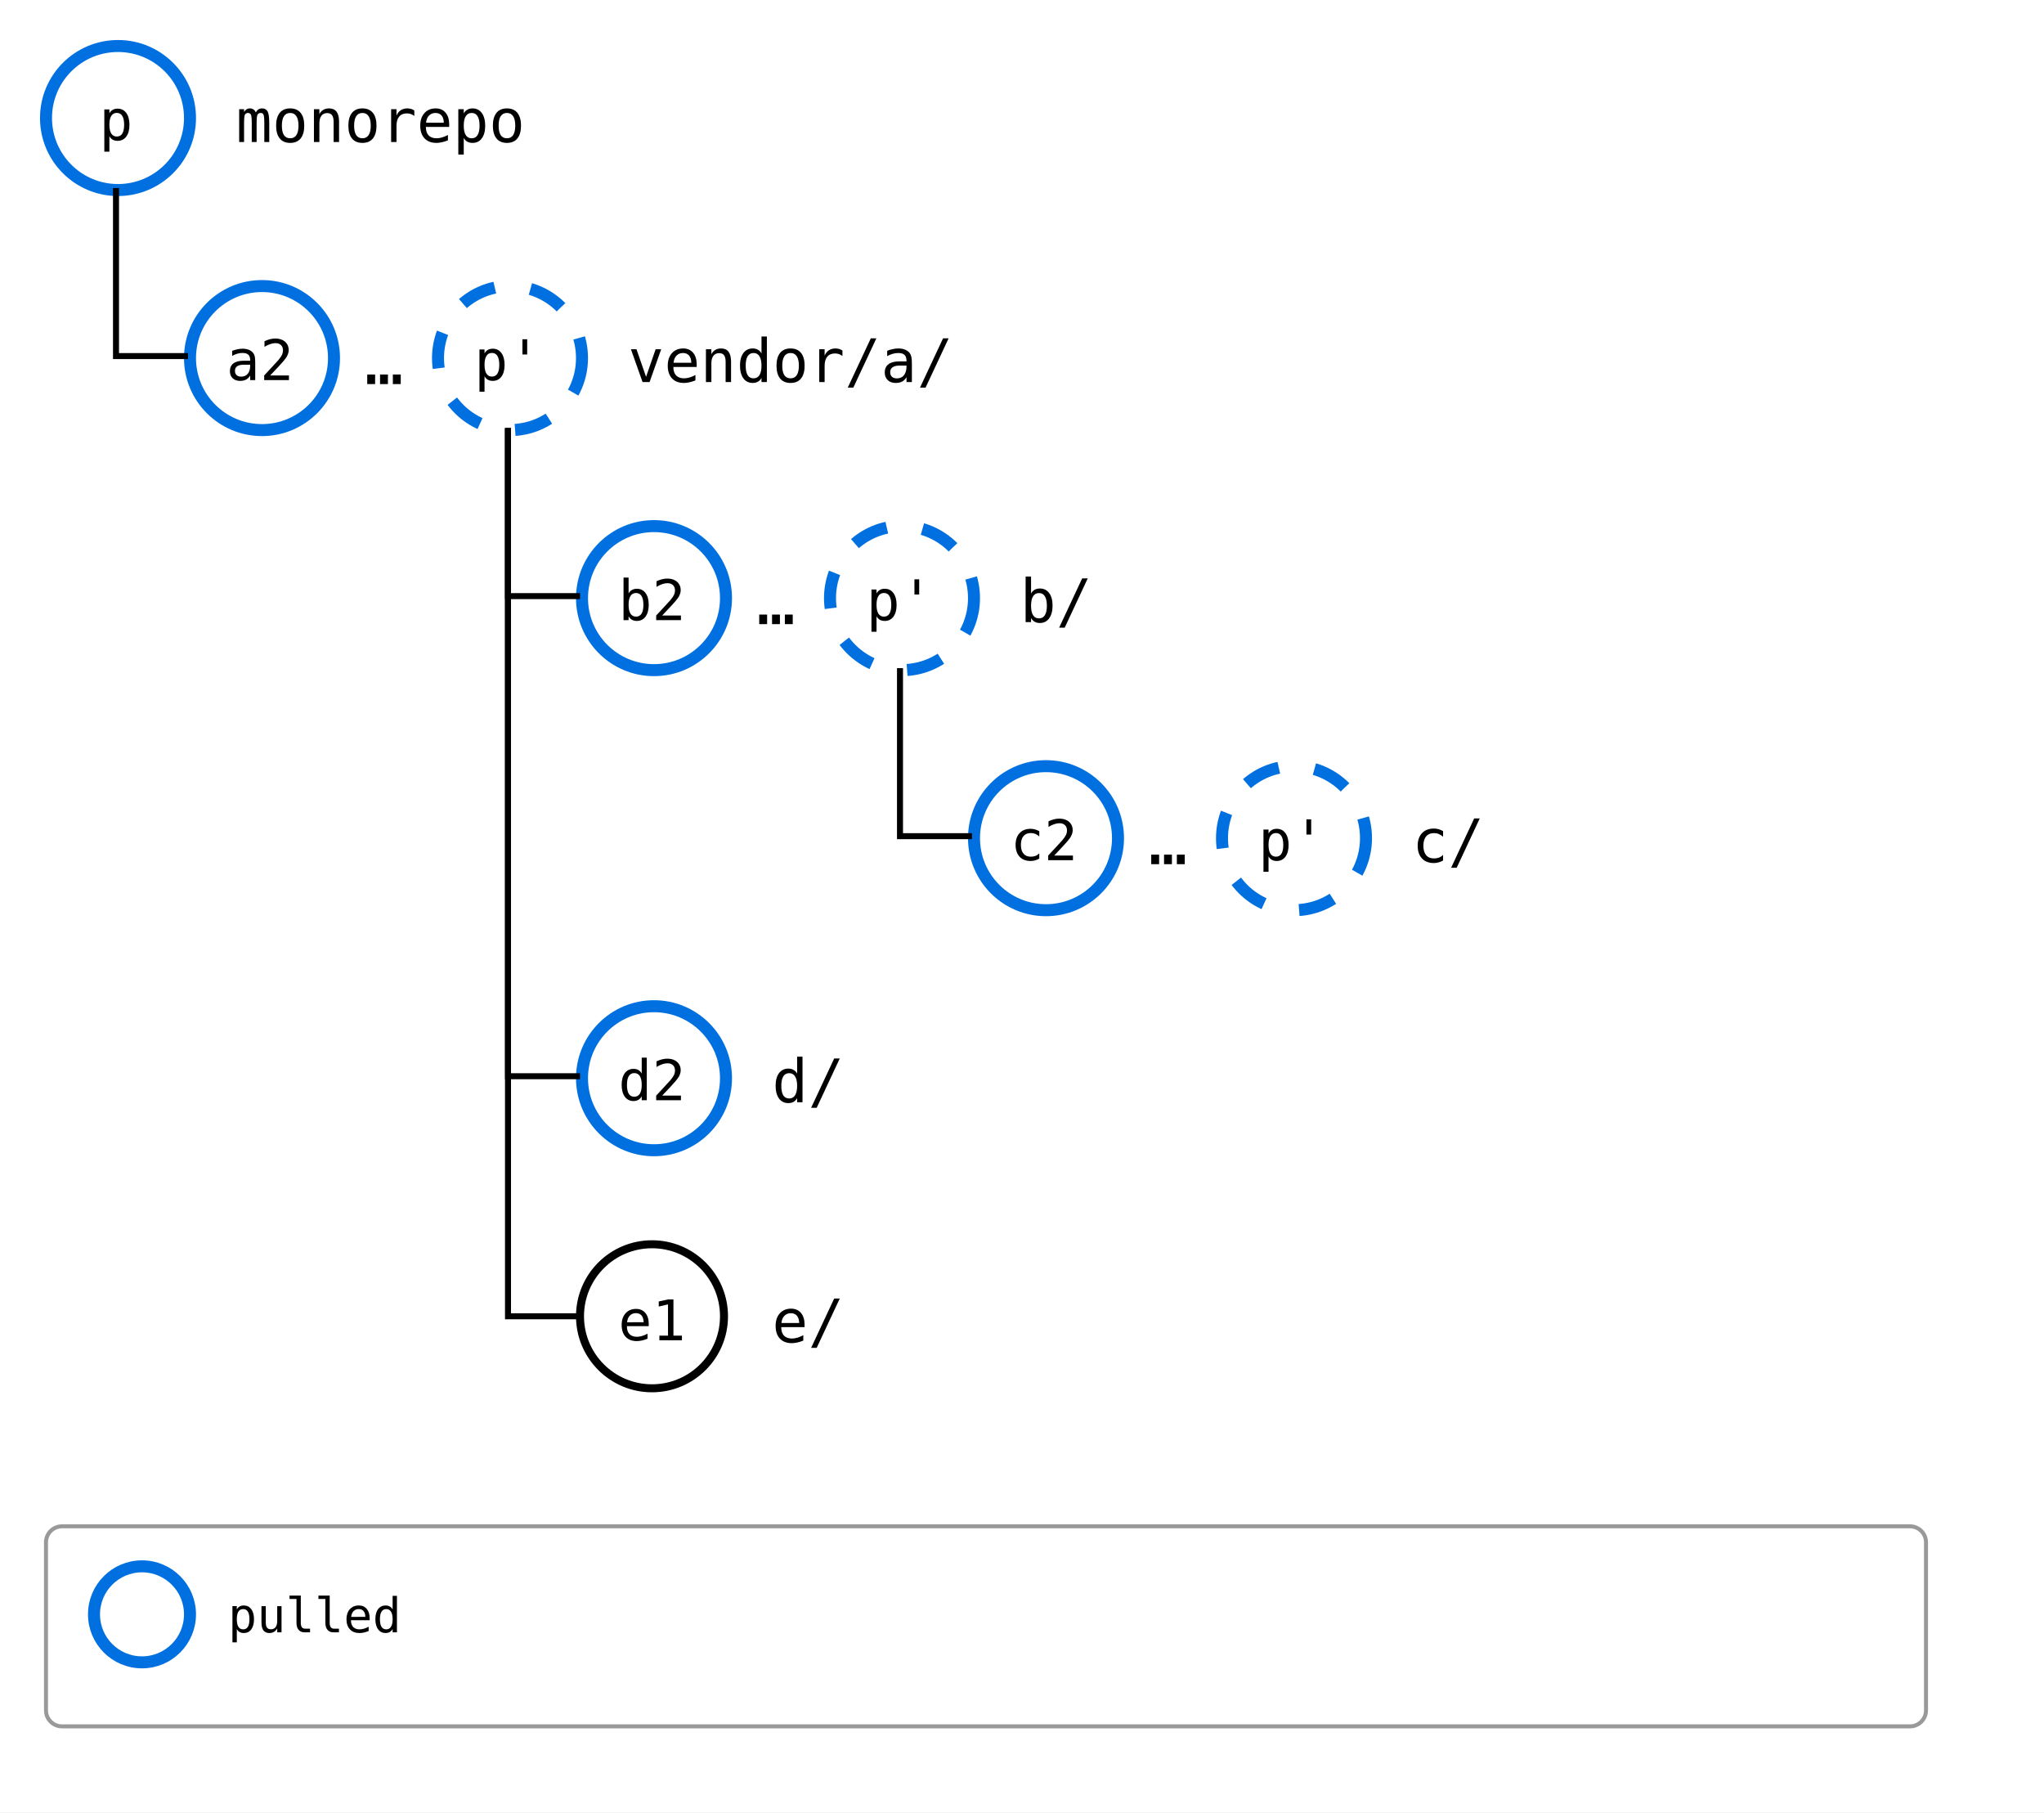
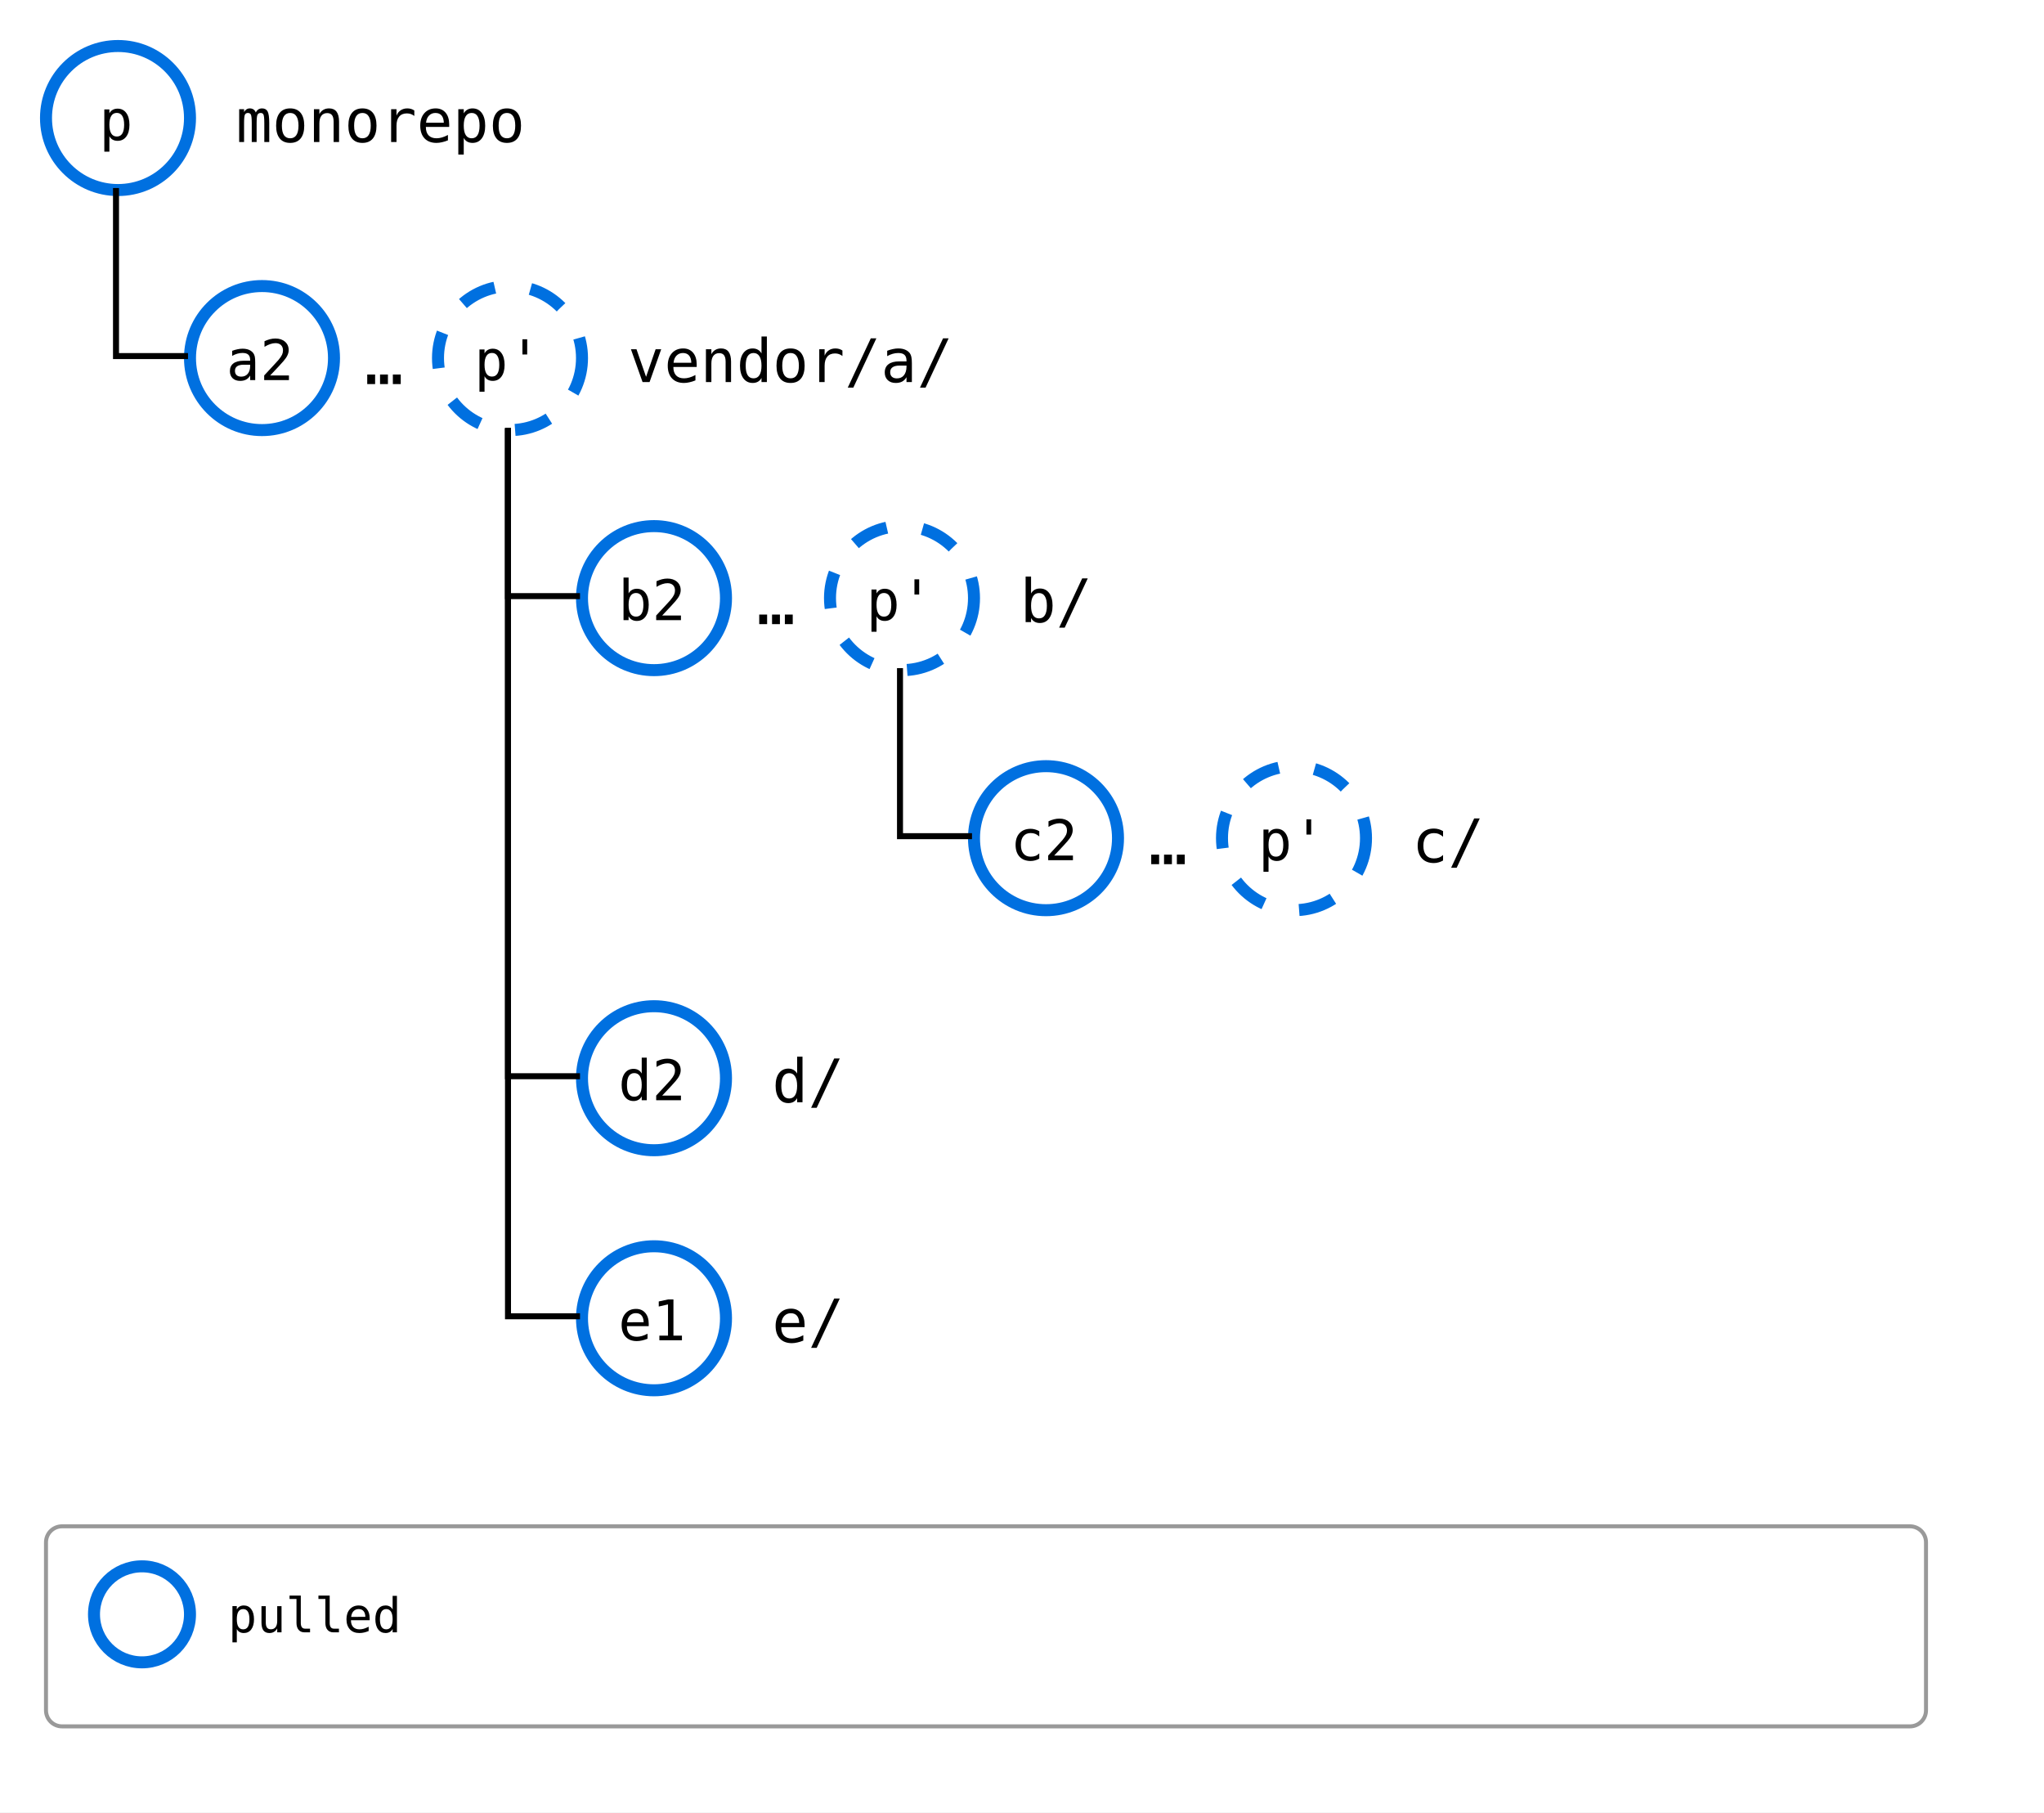
- <svg xmlns="http://www.w3.org/2000/svg" style="background: #ffffff; background-color: light-dark(#ffffff, #121212); color-scheme: light dark;" version="1.1" width="511px" height="453px" viewBox="0 0 511 453" id="ge-svg-OMrAR8x2IR1rV7DKzYcM" content="&lt;mxfile host=&quot;Electron&quot;&gt;&#10;  &lt;diagram name=&quot;tree&quot; id=&quot;tree&quot;&gt;&#10;    &lt;mxGraphModel dx=&quot;-262&quot; dy=&quot;-116&quot; grid=&quot;0&quot; gridSize=&quot;10&quot; guides=&quot;1&quot; tooltips=&quot;1&quot; connect=&quot;1&quot; arrows=&quot;1&quot; fold=&quot;0&quot; page=&quot;0&quot; pageScale=&quot;1&quot; pageWidth=&quot;850&quot; pageHeight=&quot;1100&quot; background=&quot;#ffffff&quot; math=&quot;0&quot; shadow=&quot;0&quot;&gt;&#10;      &lt;root&gt;&#10;        &lt;mxCell id=&quot;0&quot; /&gt;&#10;        &lt;mxCell id=&quot;1&quot; parent=&quot;0&quot; /&gt;&#10;        &lt;mxCell id=&quot;s0&quot; parent=&quot;1&quot; style=&quot;ellipse;aspect=fixed;strokeWidth=2;fontSize=14;fontFamily=Roboto Mono,monospace;strokeColor=#0070E0;strokeWidth=3;&quot; value=&quot;p&quot; vertex=&quot;1&quot;&gt;&#10;          &lt;mxGeometry height=&quot;36&quot; width=&quot;36&quot; as=&quot;geometry&quot; /&gt;&#10;        &lt;/mxCell&gt;&#10;        &lt;mxCell id=&quot;f0&quot; parent=&quot;1&quot; style=&quot;text;align=left;verticalAlign=middle;fontSize=15;fontFamily=Roboto Mono,monospace;tree=1;&quot; value=&quot;monorepo&quot; vertex=&quot;1&quot;&gt;&#10;          &lt;mxGeometry height=&quot;36&quot; width=&quot;192&quot; x=&quot;46&quot; as=&quot;geometry&quot; /&gt;&#10;        &lt;/mxCell&gt;&#10;        &lt;mxCell id=&quot;s1&quot; parent=&quot;1&quot; style=&quot;ellipse;aspect=fixed;strokeWidth=2;fontSize=14;fontFamily=Roboto Mono,monospace;strokeColor=#0070E0;strokeWidth=3;&quot; value=&quot;a2&quot; vertex=&quot;1&quot;&gt;&#10;          &lt;mxGeometry height=&quot;36&quot; width=&quot;36&quot; x=&quot;36&quot; y=&quot;60&quot; as=&quot;geometry&quot; /&gt;&#10;        &lt;/mxCell&gt;&#10;        &lt;mxCell id=&quot;dots1&quot; parent=&quot;1&quot; style=&quot;text;align=center;verticalAlign=middle;fontSize=16;fontFamily=Roboto Mono,monospace;&quot; value=&quot;…&quot; vertex=&quot;1&quot;&gt;&#10;          &lt;mxGeometry height=&quot;36&quot; width=&quot;22&quot; x=&quot;74&quot; y=&quot;60&quot; as=&quot;geometry&quot; /&gt;&#10;        &lt;/mxCell&gt;&#10;        &lt;mxCell id=&quot;r1&quot; parent=&quot;1&quot; style=&quot;ellipse;aspect=fixed;strokeWidth=2;fontSize=14;fontFamily=Roboto Mono,monospace;dashed=1;strokeColor=#0070E0;strokeWidth=3;&quot; value=&quot;p&amp;#39;&quot; vertex=&quot;1&quot;&gt;&#10;          &lt;mxGeometry height=&quot;36&quot; width=&quot;36&quot; x=&quot;98&quot; y=&quot;60&quot; as=&quot;geometry&quot; /&gt;&#10;        &lt;/mxCell&gt;&#10;        &lt;mxCell id=&quot;f1&quot; parent=&quot;1&quot; style=&quot;text;align=left;verticalAlign=middle;fontSize=15;fontFamily=Roboto Mono,monospace;&quot; value=&quot;vendor/a/&quot; vertex=&quot;1&quot;&gt;&#10;          &lt;mxGeometry height=&quot;36&quot; width=&quot;201&quot; x=&quot;144&quot; y=&quot;60&quot; as=&quot;geometry&quot; /&gt;&#10;        &lt;/mxCell&gt;&#10;        &lt;mxCell id=&quot;s2&quot; parent=&quot;1&quot; style=&quot;ellipse;aspect=fixed;strokeWidth=2;fontSize=14;fontFamily=Roboto Mono,monospace;strokeColor=#0070E0;strokeWidth=3;&quot; value=&quot;b2&quot; vertex=&quot;1&quot;&gt;&#10;          &lt;mxGeometry height=&quot;36&quot; width=&quot;36&quot; x=&quot;134&quot; y=&quot;120&quot; as=&quot;geometry&quot; /&gt;&#10;        &lt;/mxCell&gt;&#10;        &lt;mxCell id=&quot;dots2&quot; parent=&quot;1&quot; style=&quot;text;align=center;verticalAlign=middle;fontSize=16;fontFamily=Roboto Mono,monospace;&quot; value=&quot;…&quot; vertex=&quot;1&quot;&gt;&#10;          &lt;mxGeometry height=&quot;36&quot; width=&quot;22&quot; x=&quot;172&quot; y=&quot;120&quot; as=&quot;geometry&quot; /&gt;&#10;        &lt;/mxCell&gt;&#10;        &lt;mxCell id=&quot;r2&quot; parent=&quot;1&quot; style=&quot;ellipse;aspect=fixed;strokeWidth=2;fontSize=14;fontFamily=Roboto Mono,monospace;dashed=1;strokeColor=#0070E0;strokeWidth=3;&quot; value=&quot;p&amp;#39;&quot; vertex=&quot;1&quot;&gt;&#10;          &lt;mxGeometry height=&quot;36&quot; width=&quot;36&quot; x=&quot;196&quot; y=&quot;120&quot; as=&quot;geometry&quot; /&gt;&#10;        &lt;/mxCell&gt;&#10;        &lt;mxCell id=&quot;f2&quot; parent=&quot;1&quot; style=&quot;text;align=left;verticalAlign=middle;fontSize=15;fontFamily=Roboto Mono,monospace;&quot; value=&quot;b/&quot; vertex=&quot;1&quot;&gt;&#10;          &lt;mxGeometry height=&quot;36&quot; width=&quot;138&quot; x=&quot;242&quot; y=&quot;120&quot; as=&quot;geometry&quot; /&gt;&#10;        &lt;/mxCell&gt;&#10;        &lt;mxCell id=&quot;s3&quot; parent=&quot;1&quot; style=&quot;ellipse;aspect=fixed;strokeWidth=2;fontSize=14;fontFamily=Roboto Mono,monospace;strokeColor=#0070E0;strokeWidth=3;&quot; value=&quot;c2&quot; vertex=&quot;1&quot;&gt;&#10;          &lt;mxGeometry height=&quot;36&quot; width=&quot;36&quot; x=&quot;232&quot; y=&quot;180&quot; as=&quot;geometry&quot; /&gt;&#10;        &lt;/mxCell&gt;&#10;        &lt;mxCell id=&quot;dots3&quot; parent=&quot;1&quot; style=&quot;text;align=center;verticalAlign=middle;fontSize=16;fontFamily=Roboto Mono,monospace;&quot; value=&quot;…&quot; vertex=&quot;1&quot;&gt;&#10;          &lt;mxGeometry height=&quot;36&quot; width=&quot;22&quot; x=&quot;270&quot; y=&quot;180&quot; as=&quot;geometry&quot; /&gt;&#10;        &lt;/mxCell&gt;&#10;        &lt;mxCell id=&quot;r3&quot; parent=&quot;1&quot; style=&quot;ellipse;aspect=fixed;strokeWidth=2;fontSize=14;fontFamily=Roboto Mono,monospace;dashed=1;strokeColor=#0070E0;strokeWidth=3;&quot; value=&quot;p&amp;#39;&quot; vertex=&quot;1&quot;&gt;&#10;          &lt;mxGeometry height=&quot;36&quot; width=&quot;36&quot; x=&quot;294&quot; y=&quot;180&quot; as=&quot;geometry&quot; /&gt;&#10;        &lt;/mxCell&gt;&#10;        &lt;mxCell id=&quot;f3&quot; parent=&quot;1&quot; style=&quot;text;align=left;verticalAlign=middle;fontSize=15;fontFamily=Roboto Mono,monospace;&quot; value=&quot;c/&quot; vertex=&quot;1&quot;&gt;&#10;          &lt;mxGeometry height=&quot;36&quot; width=&quot;138&quot; x=&quot;340&quot; y=&quot;180&quot; as=&quot;geometry&quot; /&gt;&#10;        &lt;/mxCell&gt;&#10;        &lt;mxCell id=&quot;s4&quot; parent=&quot;1&quot; style=&quot;ellipse;aspect=fixed;strokeWidth=2;fontSize=14;fontFamily=Roboto Mono,monospace;strokeColor=#0070E0;strokeWidth=3;&quot; value=&quot;d2&quot; vertex=&quot;1&quot;&gt;&#10;          &lt;mxGeometry height=&quot;36&quot; width=&quot;36&quot; x=&quot;134&quot; y=&quot;240&quot; as=&quot;geometry&quot; /&gt;&#10;        &lt;/mxCell&gt;&#10;        &lt;mxCell id=&quot;f4&quot; parent=&quot;1&quot; style=&quot;text;align=left;verticalAlign=middle;fontSize=15;fontFamily=Roboto Mono,monospace;&quot; value=&quot;d/&quot; vertex=&quot;1&quot;&gt;&#10;          &lt;mxGeometry height=&quot;36&quot; width=&quot;138&quot; x=&quot;180&quot; y=&quot;240&quot; as=&quot;geometry&quot; /&gt;&#10;        &lt;/mxCell&gt;&#10;        &lt;mxCell id=&quot;s5&quot; parent=&quot;1&quot; style=&quot;ellipse;aspect=fixed;strokeWidth=2;fontSize=14;fontFamily=Roboto Mono,monospace;&quot; value=&quot;e1&quot; vertex=&quot;1&quot;&gt;&#10;          &lt;mxGeometry height=&quot;36&quot; width=&quot;36&quot; x=&quot;134&quot; y=&quot;300&quot; as=&quot;geometry&quot; /&gt;&#10;        &lt;/mxCell&gt;&#10;        &lt;mxCell id=&quot;f5&quot; parent=&quot;1&quot; style=&quot;text;align=left;verticalAlign=middle;fontSize=15;fontFamily=Roboto Mono,monospace;&quot; value=&quot;e/&quot; vertex=&quot;1&quot;&gt;&#10;          &lt;mxGeometry height=&quot;36&quot; width=&quot;138&quot; x=&quot;180&quot; y=&quot;300&quot; as=&quot;geometry&quot; /&gt;&#10;        &lt;/mxCell&gt;&#10;        &lt;mxCell id=&quot;legend&quot; parent=&quot;1&quot; style=&quot;rounded=1;arcSize=8;fillColor=none;strokeColor=#999999;strokeWidth=1;legend=1;&quot; value=&quot;&quot; vertex=&quot;1&quot;&gt;&#10;          &lt;mxGeometry height=&quot;50&quot; width=&quot;470&quot; y=&quot;370&quot; as=&quot;geometry&quot; /&gt;&#10;        &lt;/mxCell&gt;&#10;        &lt;mxCell id=&quot;lg0&quot; parent=&quot;legend&quot; style=&quot;ellipse;aspect=fixed;strokeWidth=2;strokeColor=#0070E0;strokeWidth=3;&quot; value=&quot;&quot; vertex=&quot;1&quot;&gt;&#10;          &lt;mxGeometry height=&quot;24&quot; width=&quot;24&quot; x=&quot;12&quot; y=&quot;10&quot; as=&quot;geometry&quot; /&gt;&#10;        &lt;/mxCell&gt;&#10;        &lt;mxCell id=&quot;lt0&quot; parent=&quot;legend&quot; style=&quot;text;align=left;verticalAlign=middle;fontSize=12;fontFamily=Roboto Mono,monospace;&quot; value=&quot;pulled&quot; vertex=&quot;1&quot;&gt;&#10;          &lt;mxGeometry height=&quot;28&quot; width=&quot;190&quot; x=&quot;44&quot; y=&quot;8&quot; as=&quot;geometry&quot; /&gt;&#10;        &lt;/mxCell&gt;&#10;        &lt;mxCell id=&quot;c1&quot; edge=&quot;1&quot; parent=&quot;1&quot; source=&quot;s0&quot; style=&quot;endArrow=none;strokeWidth=1.5;edgeStyle=orthogonalEdgeStyle;rounded=0;exitX=0.5;exitY=1;exitDx=0;exitDy=0;entryX=0;entryY=0.5;entryDx=0;entryDy=0;&quot; target=&quot;s1&quot;&gt;&#10;          &lt;mxGeometry relative=&quot;1&quot; as=&quot;geometry&quot; /&gt;&#10;        &lt;/mxCell&gt;&#10;        &lt;mxCell id=&quot;c2&quot; edge=&quot;1&quot; parent=&quot;1&quot; source=&quot;r1&quot; style=&quot;endArrow=none;strokeWidth=1.5;edgeStyle=orthogonalEdgeStyle;rounded=0;exitX=0.5;exitY=1;exitDx=0;exitDy=0;entryX=0;entryY=0.5;entryDx=0;entryDy=0;&quot; target=&quot;s2&quot;&gt;&#10;          &lt;mxGeometry relative=&quot;1&quot; as=&quot;geometry&quot; /&gt;&#10;        &lt;/mxCell&gt;&#10;        &lt;mxCell id=&quot;c3&quot; edge=&quot;1&quot; parent=&quot;1&quot; source=&quot;r2&quot; style=&quot;endArrow=none;strokeWidth=1.5;edgeStyle=orthogonalEdgeStyle;rounded=0;exitX=0.5;exitY=1;exitDx=0;exitDy=0;entryX=0;entryY=0.5;entryDx=0;entryDy=0;&quot; target=&quot;s3&quot;&gt;&#10;          &lt;mxGeometry relative=&quot;1&quot; as=&quot;geometry&quot; /&gt;&#10;        &lt;/mxCell&gt;&#10;        &lt;mxCell id=&quot;c4&quot; edge=&quot;1&quot; parent=&quot;1&quot; source=&quot;r1&quot; style=&quot;endArrow=none;strokeWidth=1.5;edgeStyle=orthogonalEdgeStyle;rounded=0;exitX=0.5;exitY=1;exitDx=0;exitDy=0;entryX=0;entryY=0.5;entryDx=0;entryDy=0;&quot; target=&quot;s4&quot;&gt;&#10;          &lt;mxGeometry relative=&quot;1&quot; as=&quot;geometry&quot; /&gt;&#10;        &lt;/mxCell&gt;&#10;        &lt;mxCell id=&quot;c5&quot; edge=&quot;1&quot; parent=&quot;1&quot; source=&quot;r1&quot; style=&quot;endArrow=none;strokeWidth=1.5;edgeStyle=orthogonalEdgeStyle;rounded=0;exitX=0.5;exitY=1;exitDx=0;exitDy=0;entryX=0;entryY=0.5;entryDx=0;entryDy=0;&quot; target=&quot;s5&quot;&gt;&#10;          &lt;mxGeometry relative=&quot;1&quot; as=&quot;geometry&quot; /&gt;&#10;        &lt;/mxCell&gt;&#10;      &lt;/root&gt;&#10;    &lt;/mxGraphModel&gt;&#10;  &lt;/diagram&gt;&#10;&lt;/mxfile&gt;&#10;">
-   <style type="text/css">@supports (color: light-dark(#000, #fff)) { #ge-svg-OMrAR8x2IR1rV7DKzYcM { --ge-adaptive-bg: light-dark(#ffffff, var(--ge-dark-color, #121212)); } }</style>
+ <svg xmlns="http://www.w3.org/2000/svg" style="background: #ffffff; background-color: light-dark(#ffffff, #121212); color-scheme: light dark;" version="1.1" width="511px" height="453px" viewBox="0 0 511 453" id="ge-svg-gJIWwgmSiz-ajDW7Xrna" content="&lt;mxfile host=&quot;Electron&quot;&gt;&#10;  &lt;diagram name=&quot;tree&quot; id=&quot;tree&quot;&gt;&#10;    &lt;mxGraphModel dx=&quot;-262&quot; dy=&quot;-116&quot; grid=&quot;0&quot; gridSize=&quot;10&quot; guides=&quot;1&quot; tooltips=&quot;1&quot; connect=&quot;1&quot; arrows=&quot;1&quot; fold=&quot;0&quot; page=&quot;0&quot; pageScale=&quot;1&quot; pageWidth=&quot;850&quot; pageHeight=&quot;1100&quot; background=&quot;#ffffff&quot; math=&quot;0&quot; shadow=&quot;0&quot;&gt;&#10;      &lt;root&gt;&#10;        &lt;mxCell id=&quot;0&quot; /&gt;&#10;        &lt;mxCell id=&quot;1&quot; parent=&quot;0&quot; /&gt;&#10;        &lt;mxCell id=&quot;s0&quot; parent=&quot;1&quot; style=&quot;ellipse;aspect=fixed;strokeWidth=2;fontSize=14;fontFamily=Roboto Mono,monospace;strokeColor=#0070E0;strokeWidth=3;&quot; value=&quot;p&quot; vertex=&quot;1&quot;&gt;&#10;          &lt;mxGeometry height=&quot;36&quot; width=&quot;36&quot; as=&quot;geometry&quot; /&gt;&#10;        &lt;/mxCell&gt;&#10;        &lt;mxCell id=&quot;f0&quot; parent=&quot;1&quot; style=&quot;text;align=left;verticalAlign=middle;fontSize=15;fontFamily=Roboto Mono,monospace;tree=1;&quot; value=&quot;monorepo&quot; vertex=&quot;1&quot;&gt;&#10;          &lt;mxGeometry height=&quot;36&quot; width=&quot;192&quot; x=&quot;46&quot; as=&quot;geometry&quot; /&gt;&#10;        &lt;/mxCell&gt;&#10;        &lt;mxCell id=&quot;s1&quot; parent=&quot;1&quot; style=&quot;ellipse;aspect=fixed;strokeWidth=2;fontSize=14;fontFamily=Roboto Mono,monospace;strokeColor=#0070E0;strokeWidth=3;&quot; value=&quot;a2&quot; vertex=&quot;1&quot;&gt;&#10;          &lt;mxGeometry height=&quot;36&quot; width=&quot;36&quot; x=&quot;36&quot; y=&quot;60&quot; as=&quot;geometry&quot; /&gt;&#10;        &lt;/mxCell&gt;&#10;        &lt;mxCell id=&quot;dots1&quot; parent=&quot;1&quot; style=&quot;text;align=center;verticalAlign=middle;fontSize=16;fontFamily=Roboto Mono,monospace;&quot; value=&quot;…&quot; vertex=&quot;1&quot;&gt;&#10;          &lt;mxGeometry height=&quot;36&quot; width=&quot;22&quot; x=&quot;74&quot; y=&quot;60&quot; as=&quot;geometry&quot; /&gt;&#10;        &lt;/mxCell&gt;&#10;        &lt;mxCell id=&quot;r1&quot; parent=&quot;1&quot; style=&quot;ellipse;aspect=fixed;strokeWidth=2;fontSize=14;fontFamily=Roboto Mono,monospace;dashed=1;strokeColor=#0070E0;strokeWidth=3;&quot; value=&quot;p&amp;#39;&quot; vertex=&quot;1&quot;&gt;&#10;          &lt;mxGeometry height=&quot;36&quot; width=&quot;36&quot; x=&quot;98&quot; y=&quot;60&quot; as=&quot;geometry&quot; /&gt;&#10;        &lt;/mxCell&gt;&#10;        &lt;mxCell id=&quot;f1&quot; parent=&quot;1&quot; style=&quot;text;align=left;verticalAlign=middle;fontSize=15;fontFamily=Roboto Mono,monospace;&quot; value=&quot;vendor/a/&quot; vertex=&quot;1&quot;&gt;&#10;          &lt;mxGeometry height=&quot;36&quot; width=&quot;201&quot; x=&quot;144&quot; y=&quot;60&quot; as=&quot;geometry&quot; /&gt;&#10;        &lt;/mxCell&gt;&#10;        &lt;mxCell id=&quot;s2&quot; parent=&quot;1&quot; style=&quot;ellipse;aspect=fixed;strokeWidth=2;fontSize=14;fontFamily=Roboto Mono,monospace;strokeColor=#0070E0;strokeWidth=3;&quot; value=&quot;b2&quot; vertex=&quot;1&quot;&gt;&#10;          &lt;mxGeometry height=&quot;36&quot; width=&quot;36&quot; x=&quot;134&quot; y=&quot;120&quot; as=&quot;geometry&quot; /&gt;&#10;        &lt;/mxCell&gt;&#10;        &lt;mxCell id=&quot;dots2&quot; parent=&quot;1&quot; style=&quot;text;align=center;verticalAlign=middle;fontSize=16;fontFamily=Roboto Mono,monospace;&quot; value=&quot;…&quot; vertex=&quot;1&quot;&gt;&#10;          &lt;mxGeometry height=&quot;36&quot; width=&quot;22&quot; x=&quot;172&quot; y=&quot;120&quot; as=&quot;geometry&quot; /&gt;&#10;        &lt;/mxCell&gt;&#10;        &lt;mxCell id=&quot;r2&quot; parent=&quot;1&quot; style=&quot;ellipse;aspect=fixed;strokeWidth=2;fontSize=14;fontFamily=Roboto Mono,monospace;dashed=1;strokeColor=#0070E0;strokeWidth=3;&quot; value=&quot;p&amp;#39;&quot; vertex=&quot;1&quot;&gt;&#10;          &lt;mxGeometry height=&quot;36&quot; width=&quot;36&quot; x=&quot;196&quot; y=&quot;120&quot; as=&quot;geometry&quot; /&gt;&#10;        &lt;/mxCell&gt;&#10;        &lt;mxCell id=&quot;f2&quot; parent=&quot;1&quot; style=&quot;text;align=left;verticalAlign=middle;fontSize=15;fontFamily=Roboto Mono,monospace;&quot; value=&quot;b/&quot; vertex=&quot;1&quot;&gt;&#10;          &lt;mxGeometry height=&quot;36&quot; width=&quot;138&quot; x=&quot;242&quot; y=&quot;120&quot; as=&quot;geometry&quot; /&gt;&#10;        &lt;/mxCell&gt;&#10;        &lt;mxCell id=&quot;s3&quot; parent=&quot;1&quot; style=&quot;ellipse;aspect=fixed;strokeWidth=2;fontSize=14;fontFamily=Roboto Mono,monospace;strokeColor=#0070E0;strokeWidth=3;&quot; value=&quot;c2&quot; vertex=&quot;1&quot;&gt;&#10;          &lt;mxGeometry height=&quot;36&quot; width=&quot;36&quot; x=&quot;232&quot; y=&quot;180&quot; as=&quot;geometry&quot; /&gt;&#10;        &lt;/mxCell&gt;&#10;        &lt;mxCell id=&quot;dots3&quot; parent=&quot;1&quot; style=&quot;text;align=center;verticalAlign=middle;fontSize=16;fontFamily=Roboto Mono,monospace;&quot; value=&quot;…&quot; vertex=&quot;1&quot;&gt;&#10;          &lt;mxGeometry height=&quot;36&quot; width=&quot;22&quot; x=&quot;270&quot; y=&quot;180&quot; as=&quot;geometry&quot; /&gt;&#10;        &lt;/mxCell&gt;&#10;        &lt;mxCell id=&quot;r3&quot; parent=&quot;1&quot; style=&quot;ellipse;aspect=fixed;strokeWidth=2;fontSize=14;fontFamily=Roboto Mono,monospace;dashed=1;strokeColor=#0070E0;strokeWidth=3;&quot; value=&quot;p&amp;#39;&quot; vertex=&quot;1&quot;&gt;&#10;          &lt;mxGeometry height=&quot;36&quot; width=&quot;36&quot; x=&quot;294&quot; y=&quot;180&quot; as=&quot;geometry&quot; /&gt;&#10;        &lt;/mxCell&gt;&#10;        &lt;mxCell id=&quot;f3&quot; parent=&quot;1&quot; style=&quot;text;align=left;verticalAlign=middle;fontSize=15;fontFamily=Roboto Mono,monospace;&quot; value=&quot;c/&quot; vertex=&quot;1&quot;&gt;&#10;          &lt;mxGeometry height=&quot;36&quot; width=&quot;138&quot; x=&quot;340&quot; y=&quot;180&quot; as=&quot;geometry&quot; /&gt;&#10;        &lt;/mxCell&gt;&#10;        &lt;mxCell id=&quot;s4&quot; parent=&quot;1&quot; style=&quot;ellipse;aspect=fixed;strokeWidth=2;fontSize=14;fontFamily=Roboto Mono,monospace;strokeColor=#0070E0;strokeWidth=3;&quot; value=&quot;d2&quot; vertex=&quot;1&quot;&gt;&#10;          &lt;mxGeometry height=&quot;36&quot; width=&quot;36&quot; x=&quot;134&quot; y=&quot;240&quot; as=&quot;geometry&quot; /&gt;&#10;        &lt;/mxCell&gt;&#10;        &lt;mxCell id=&quot;f4&quot; parent=&quot;1&quot; style=&quot;text;align=left;verticalAlign=middle;fontSize=15;fontFamily=Roboto Mono,monospace;&quot; value=&quot;d/&quot; vertex=&quot;1&quot;&gt;&#10;          &lt;mxGeometry height=&quot;36&quot; width=&quot;138&quot; x=&quot;180&quot; y=&quot;240&quot; as=&quot;geometry&quot; /&gt;&#10;        &lt;/mxCell&gt;&#10;        &lt;mxCell id=&quot;s5&quot; parent=&quot;1&quot; style=&quot;ellipse;aspect=fixed;strokeWidth=2;fontSize=14;fontFamily=Roboto Mono,monospace;strokeColor=#0070E0;strokeWidth=3;&quot; value=&quot;e1&quot; vertex=&quot;1&quot;&gt;&#10;          &lt;mxGeometry height=&quot;36&quot; width=&quot;36&quot; x=&quot;134&quot; y=&quot;300&quot; as=&quot;geometry&quot; /&gt;&#10;        &lt;/mxCell&gt;&#10;        &lt;mxCell id=&quot;f5&quot; parent=&quot;1&quot; style=&quot;text;align=left;verticalAlign=middle;fontSize=15;fontFamily=Roboto Mono,monospace;&quot; value=&quot;e/&quot; vertex=&quot;1&quot;&gt;&#10;          &lt;mxGeometry height=&quot;36&quot; width=&quot;138&quot; x=&quot;180&quot; y=&quot;300&quot; as=&quot;geometry&quot; /&gt;&#10;        &lt;/mxCell&gt;&#10;        &lt;mxCell id=&quot;legend&quot; parent=&quot;1&quot; style=&quot;rounded=1;arcSize=8;fillColor=none;strokeColor=#999999;strokeWidth=1;legend=1;&quot; value=&quot;&quot; vertex=&quot;1&quot;&gt;&#10;          &lt;mxGeometry height=&quot;50&quot; width=&quot;470&quot; y=&quot;370&quot; as=&quot;geometry&quot; /&gt;&#10;        &lt;/mxCell&gt;&#10;        &lt;mxCell id=&quot;lg0&quot; parent=&quot;legend&quot; style=&quot;ellipse;aspect=fixed;strokeWidth=2;strokeColor=#0070E0;strokeWidth=3;&quot; value=&quot;&quot; vertex=&quot;1&quot;&gt;&#10;          &lt;mxGeometry height=&quot;24&quot; width=&quot;24&quot; x=&quot;12&quot; y=&quot;10&quot; as=&quot;geometry&quot; /&gt;&#10;        &lt;/mxCell&gt;&#10;        &lt;mxCell id=&quot;lt0&quot; parent=&quot;legend&quot; style=&quot;text;align=left;verticalAlign=middle;fontSize=12;fontFamily=Roboto Mono,monospace;&quot; value=&quot;pulled&quot; vertex=&quot;1&quot;&gt;&#10;          &lt;mxGeometry height=&quot;28&quot; width=&quot;190&quot; x=&quot;44&quot; y=&quot;8&quot; as=&quot;geometry&quot; /&gt;&#10;        &lt;/mxCell&gt;&#10;        &lt;mxCell id=&quot;c1&quot; edge=&quot;1&quot; parent=&quot;1&quot; source=&quot;s0&quot; style=&quot;endArrow=none;strokeWidth=1.5;edgeStyle=orthogonalEdgeStyle;rounded=0;exitX=0.5;exitY=1;exitDx=0;exitDy=0;entryX=0;entryY=0.5;entryDx=0;entryDy=0;&quot; target=&quot;s1&quot;&gt;&#10;          &lt;mxGeometry relative=&quot;1&quot; as=&quot;geometry&quot; /&gt;&#10;        &lt;/mxCell&gt;&#10;        &lt;mxCell id=&quot;c2&quot; edge=&quot;1&quot; parent=&quot;1&quot; source=&quot;r1&quot; style=&quot;endArrow=none;strokeWidth=1.5;edgeStyle=orthogonalEdgeStyle;rounded=0;exitX=0.5;exitY=1;exitDx=0;exitDy=0;entryX=0;entryY=0.5;entryDx=0;entryDy=0;&quot; target=&quot;s2&quot;&gt;&#10;          &lt;mxGeometry relative=&quot;1&quot; as=&quot;geometry&quot; /&gt;&#10;        &lt;/mxCell&gt;&#10;        &lt;mxCell id=&quot;c3&quot; edge=&quot;1&quot; parent=&quot;1&quot; source=&quot;r2&quot; style=&quot;endArrow=none;strokeWidth=1.5;edgeStyle=orthogonalEdgeStyle;rounded=0;exitX=0.5;exitY=1;exitDx=0;exitDy=0;entryX=0;entryY=0.5;entryDx=0;entryDy=0;&quot; target=&quot;s3&quot;&gt;&#10;          &lt;mxGeometry relative=&quot;1&quot; as=&quot;geometry&quot; /&gt;&#10;        &lt;/mxCell&gt;&#10;        &lt;mxCell id=&quot;c4&quot; edge=&quot;1&quot; parent=&quot;1&quot; source=&quot;r1&quot; style=&quot;endArrow=none;strokeWidth=1.5;edgeStyle=orthogonalEdgeStyle;rounded=0;exitX=0.5;exitY=1;exitDx=0;exitDy=0;entryX=0;entryY=0.5;entryDx=0;entryDy=0;&quot; target=&quot;s4&quot;&gt;&#10;          &lt;mxGeometry relative=&quot;1&quot; as=&quot;geometry&quot; /&gt;&#10;        &lt;/mxCell&gt;&#10;        &lt;mxCell id=&quot;c5&quot; edge=&quot;1&quot; parent=&quot;1&quot; source=&quot;r1&quot; style=&quot;endArrow=none;strokeWidth=1.5;edgeStyle=orthogonalEdgeStyle;rounded=0;exitX=0.5;exitY=1;exitDx=0;exitDy=0;entryX=0;entryY=0.5;entryDx=0;entryDy=0;&quot; target=&quot;s5&quot;&gt;&#10;          &lt;mxGeometry relative=&quot;1&quot; as=&quot;geometry&quot; /&gt;&#10;        &lt;/mxCell&gt;&#10;      &lt;/root&gt;&#10;    &lt;/mxGraphModel&gt;&#10;  &lt;/diagram&gt;&#10;&lt;/mxfile&gt;&#10;">
+   <style type="text/css">@supports (color: light-dark(#000, #fff)) { #ge-svg-gJIWwgmSiz-ajDW7Xrna { --ge-adaptive-bg: light-dark(#ffffff, var(--ge-dark-color, #121212)); } }</style>
  <defs />
  <rect fill="#ffffff" width="100%" height="100%" x="0" y="0" style="fill: light-dark(rgb(255, 255, 255), rgb(18, 18, 18));" />
  <g>
    <g data-cell-id="0">
      <g data-cell-id="1">
        <g data-cell-id="s0">
          <g transform="translate(0.5,0.5)">
            <ellipse cx="29" cy="29" rx="18" ry="18" fill="#ffffff" stroke="#0070e0" stroke-width="3" pointer-events="all" style="fill: var(--ge-adaptive-bg, #ffffff); stroke: light-dark(rgb(0, 112, 224), rgb(72, 168, 255));" />
          </g>
          <g>
            <g fill="#000000" font-family="'Roboto Mono', monospace" text-anchor="middle" font-size="14px" style="fill: light-dark(rgb(0, 0, 0), rgb(255, 255, 255));">
              <text x="29" y="35">p</text>
            </g>
          </g>
        </g>
        <g data-cell-id="f0">
          <g>
            <rect x="57" y="11" width="192" height="36" fill="none" stroke="none" pointer-events="all" />
          </g>
          <g>
            <g fill="#000000" font-family="'Roboto Mono', monospace" text-anchor="start" font-size="15px" style="fill: light-dark(rgb(0, 0, 0), rgb(255, 255, 255));">
              <text x="59" y="35.5">monorepo</text>
            </g>
          </g>
        </g>
        <g data-cell-id="s1">
          <g transform="translate(0.5,0.5)">
            <ellipse cx="65" cy="89" rx="18" ry="18" fill="#ffffff" stroke="#0070e0" stroke-width="3" pointer-events="all" style="fill: var(--ge-adaptive-bg, #ffffff); stroke: light-dark(rgb(0, 112, 224), rgb(72, 168, 255));" />
          </g>
          <g>
            <g fill="#000000" font-family="'Roboto Mono', monospace" text-anchor="middle" font-size="14px" style="fill: light-dark(rgb(0, 0, 0), rgb(255, 255, 255));">
              <text x="65" y="95">a2</text>
            </g>
          </g>
        </g>
        <g data-cell-id="dots1">
          <g>
            <rect x="85" y="71" width="22" height="36" fill="none" stroke="none" pointer-events="all" />
          </g>
          <g>
            <g fill="#000000" font-family="'Roboto Mono', monospace" text-anchor="middle" font-size="16px" style="fill: light-dark(rgb(0, 0, 0), rgb(255, 255, 255));">
              <text x="96" y="96">…</text>
            </g>
          </g>
        </g>
        <g data-cell-id="r1">
          <g transform="translate(0.5,0.5)">
            <ellipse cx="127" cy="89" rx="18" ry="18" fill="#ffffff" stroke="#0070e0" stroke-width="3" stroke-dasharray="9 9" pointer-events="all" style="fill: var(--ge-adaptive-bg, #ffffff); stroke: light-dark(rgb(0, 112, 224), rgb(72, 168, 255));" />
          </g>
          <g>
            <g fill="#000000" font-family="'Roboto Mono', monospace" text-anchor="middle" font-size="14px" style="fill: light-dark(rgb(0, 0, 0), rgb(255, 255, 255));">
              <text x="127" y="95">p'</text>
            </g>
          </g>
        </g>
        <g data-cell-id="f1">
          <g>
            <rect x="155" y="71" width="201" height="36" fill="none" stroke="none" pointer-events="all" />
          </g>
          <g>
            <g fill="#000000" font-family="'Roboto Mono', monospace" text-anchor="start" font-size="15px" style="fill: light-dark(rgb(0, 0, 0), rgb(255, 255, 255));">
              <text x="157" y="95.5">vendor/a/</text>
            </g>
          </g>
        </g>
        <g data-cell-id="s2">
          <g transform="translate(0.5,0.5)">
            <ellipse cx="163" cy="149" rx="18" ry="18" fill="#ffffff" stroke="#0070e0" stroke-width="3" pointer-events="all" style="fill: var(--ge-adaptive-bg, #ffffff); stroke: light-dark(rgb(0, 112, 224), rgb(72, 168, 255));" />
          </g>
          <g>
            <g fill="#000000" font-family="'Roboto Mono', monospace" text-anchor="middle" font-size="14px" style="fill: light-dark(rgb(0, 0, 0), rgb(255, 255, 255));">
              <text x="163" y="155">b2</text>
            </g>
          </g>
        </g>
        <g data-cell-id="dots2">
          <g>
            <rect x="183" y="131" width="22" height="36" fill="none" stroke="none" pointer-events="all" />
          </g>
          <g>
            <g fill="#000000" font-family="'Roboto Mono', monospace" text-anchor="middle" font-size="16px" style="fill: light-dark(rgb(0, 0, 0), rgb(255, 255, 255));">
              <text x="194" y="156">…</text>
            </g>
          </g>
        </g>
        <g data-cell-id="r2">
          <g transform="translate(0.5,0.5)">
            <ellipse cx="225" cy="149" rx="18" ry="18" fill="#ffffff" stroke="#0070e0" stroke-width="3" stroke-dasharray="9 9" pointer-events="all" style="fill: var(--ge-adaptive-bg, #ffffff); stroke: light-dark(rgb(0, 112, 224), rgb(72, 168, 255));" />
          </g>
          <g>
            <g fill="#000000" font-family="'Roboto Mono', monospace" text-anchor="middle" font-size="14px" style="fill: light-dark(rgb(0, 0, 0), rgb(255, 255, 255));">
              <text x="225" y="155">p'</text>
            </g>
          </g>
        </g>
        <g data-cell-id="f2">
          <g>
            <rect x="253" y="131" width="138" height="36" fill="none" stroke="none" pointer-events="all" />
          </g>
          <g>
            <g fill="#000000" font-family="'Roboto Mono', monospace" text-anchor="start" font-size="15px" style="fill: light-dark(rgb(0, 0, 0), rgb(255, 255, 255));">
              <text x="255" y="155.5">b/</text>
            </g>
          </g>
        </g>
        <g data-cell-id="s3">
          <g transform="translate(0.5,0.5)">
            <ellipse cx="261" cy="209" rx="18" ry="18" fill="#ffffff" stroke="#0070e0" stroke-width="3" pointer-events="all" style="fill: var(--ge-adaptive-bg, #ffffff); stroke: light-dark(rgb(0, 112, 224), rgb(72, 168, 255));" />
          </g>
          <g>
            <g fill="#000000" font-family="'Roboto Mono', monospace" text-anchor="middle" font-size="14px" style="fill: light-dark(rgb(0, 0, 0), rgb(255, 255, 255));">
              <text x="261" y="215">c2</text>
            </g>
          </g>
        </g>
        <g data-cell-id="dots3">
          <g>
            <rect x="281" y="191" width="22" height="36" fill="none" stroke="none" pointer-events="all" />
          </g>
          <g>
            <g fill="#000000" font-family="'Roboto Mono', monospace" text-anchor="middle" font-size="16px" style="fill: light-dark(rgb(0, 0, 0), rgb(255, 255, 255));">
              <text x="292" y="216">…</text>
            </g>
          </g>
        </g>
        <g data-cell-id="r3">
          <g transform="translate(0.5,0.5)">
            <ellipse cx="323" cy="209" rx="18" ry="18" fill="#ffffff" stroke="#0070e0" stroke-width="3" stroke-dasharray="9 9" pointer-events="all" style="fill: var(--ge-adaptive-bg, #ffffff); stroke: light-dark(rgb(0, 112, 224), rgb(72, 168, 255));" />
          </g>
          <g>
            <g fill="#000000" font-family="'Roboto Mono', monospace" text-anchor="middle" font-size="14px" style="fill: light-dark(rgb(0, 0, 0), rgb(255, 255, 255));">
              <text x="323" y="215">p'</text>
            </g>
          </g>
        </g>
        <g data-cell-id="f3">
          <g>
            <rect x="351" y="191" width="138" height="36" fill="none" stroke="none" pointer-events="all" />
          </g>
          <g>
            <g fill="#000000" font-family="'Roboto Mono', monospace" text-anchor="start" font-size="15px" style="fill: light-dark(rgb(0, 0, 0), rgb(255, 255, 255));">
              <text x="353" y="215.5">c/</text>
            </g>
          </g>
        </g>
        <g data-cell-id="s4">
          <g transform="translate(0.5,0.5)">
            <ellipse cx="163" cy="269" rx="18" ry="18" fill="#ffffff" stroke="#0070e0" stroke-width="3" pointer-events="all" style="fill: var(--ge-adaptive-bg, #ffffff); stroke: light-dark(rgb(0, 112, 224), rgb(72, 168, 255));" />
          </g>
          <g>
            <g fill="#000000" font-family="'Roboto Mono', monospace" text-anchor="middle" font-size="14px" style="fill: light-dark(rgb(0, 0, 0), rgb(255, 255, 255));">
              <text x="163" y="275">d2</text>
            </g>
          </g>
        </g>
        <g data-cell-id="f4">
          <g>
            <rect x="191" y="251" width="138" height="36" fill="none" stroke="none" pointer-events="all" />
          </g>
          <g>
            <g fill="#000000" font-family="'Roboto Mono', monospace" text-anchor="start" font-size="15px" style="fill: light-dark(rgb(0, 0, 0), rgb(255, 255, 255));">
              <text x="193" y="275.5">d/</text>
            </g>
          </g>
        </g>
        <g data-cell-id="s5">
-           <g>
-             <ellipse cx="163" cy="329" rx="18" ry="18" fill="#ffffff" stroke="#000000" stroke-width="2" pointer-events="all" style="fill: var(--ge-adaptive-bg, #ffffff); stroke: light-dark(rgb(0, 0, 0), rgb(255, 255, 255));" />
+           <g transform="translate(0.5,0.5)">
+             <ellipse cx="163" cy="329" rx="18" ry="18" fill="#ffffff" stroke="#0070e0" stroke-width="3" pointer-events="all" style="fill: var(--ge-adaptive-bg, #ffffff); stroke: light-dark(rgb(0, 112, 224), rgb(72, 168, 255));" />
          </g>
          <g>
            <g fill="#000000" font-family="'Roboto Mono', monospace" text-anchor="middle" font-size="14px" style="fill: light-dark(rgb(0, 0, 0), rgb(255, 255, 255));">
              <text x="163" y="335">e1</text>
            </g>
          </g>
        </g>
        <g data-cell-id="f5">
          <g>
            <rect x="191" y="311" width="138" height="36" fill="none" stroke="none" pointer-events="all" />
          </g>
          <g>
            <g fill="#000000" font-family="'Roboto Mono', monospace" text-anchor="start" font-size="15px" style="fill: light-dark(rgb(0, 0, 0), rgb(255, 255, 255));">
              <text x="193" y="335.5">e/</text>
            </g>
          </g>
        </g>
        <g data-cell-id="legend">
          <g transform="translate(0.5,0.5)">
            <rect x="11" y="381" width="470" height="50" rx="4" ry="4" fill="none" stroke="#999999" pointer-events="all" style="stroke: light-dark(rgb(153, 153, 153), rgb(106, 106, 106));" />
          </g>
          <g data-cell-id="lg0">
            <g transform="translate(0.5,0.5)">
              <ellipse cx="35" cy="403" rx="12" ry="12" fill="#ffffff" stroke="#0070e0" stroke-width="3" pointer-events="all" style="fill: var(--ge-adaptive-bg, #ffffff); stroke: light-dark(rgb(0, 112, 224), rgb(72, 168, 255));" />
            </g>
          </g>
          <g data-cell-id="lt0">
            <g>
              <rect x="55" y="389" width="190" height="28" fill="none" stroke="none" pointer-events="all" />
            </g>
            <g>
              <g fill="#000000" font-family="'Roboto Mono', monospace" text-anchor="start" font-size="12px" style="fill: light-dark(rgb(0, 0, 0), rgb(255, 255, 255));">
                <text x="57" y="408">pulled</text>
              </g>
            </g>
          </g>
        </g>
        <g data-cell-id="c1">
          <g>
            <path d="M 29 47 L 29 89 L 47 89" fill="none" stroke="#000000" stroke-width="1.5" stroke-miterlimit="10" pointer-events="stroke" style="stroke: light-dark(rgb(0, 0, 0), rgb(255, 255, 255));" />
          </g>
        </g>
        <g data-cell-id="c2">
          <g>
            <path d="M 127 107 L 127 149 L 145 149" fill="none" stroke="#000000" stroke-width="1.5" stroke-miterlimit="10" pointer-events="stroke" style="stroke: light-dark(rgb(0, 0, 0), rgb(255, 255, 255));" />
          </g>
        </g>
        <g data-cell-id="c3">
          <g>
            <path d="M 225 167 L 225 209 L 243 209" fill="none" stroke="#000000" stroke-width="1.5" stroke-miterlimit="10" pointer-events="stroke" style="stroke: light-dark(rgb(0, 0, 0), rgb(255, 255, 255));" />
          </g>
        </g>
        <g data-cell-id="c4">
          <g>
            <path d="M 127 107 L 127 269 L 145 269" fill="none" stroke="#000000" stroke-width="1.5" stroke-miterlimit="10" pointer-events="stroke" style="stroke: light-dark(rgb(0, 0, 0), rgb(255, 255, 255));" />
          </g>
        </g>
        <g data-cell-id="c5">
          <g>
            <path d="M 127 107 L 127 329 L 145 329" fill="none" stroke="#000000" stroke-width="1.5" stroke-miterlimit="10" pointer-events="stroke" style="stroke: light-dark(rgb(0, 0, 0), rgb(255, 255, 255));" />
          </g>
        </g>
      </g>
    </g>
  </g>
</svg>
